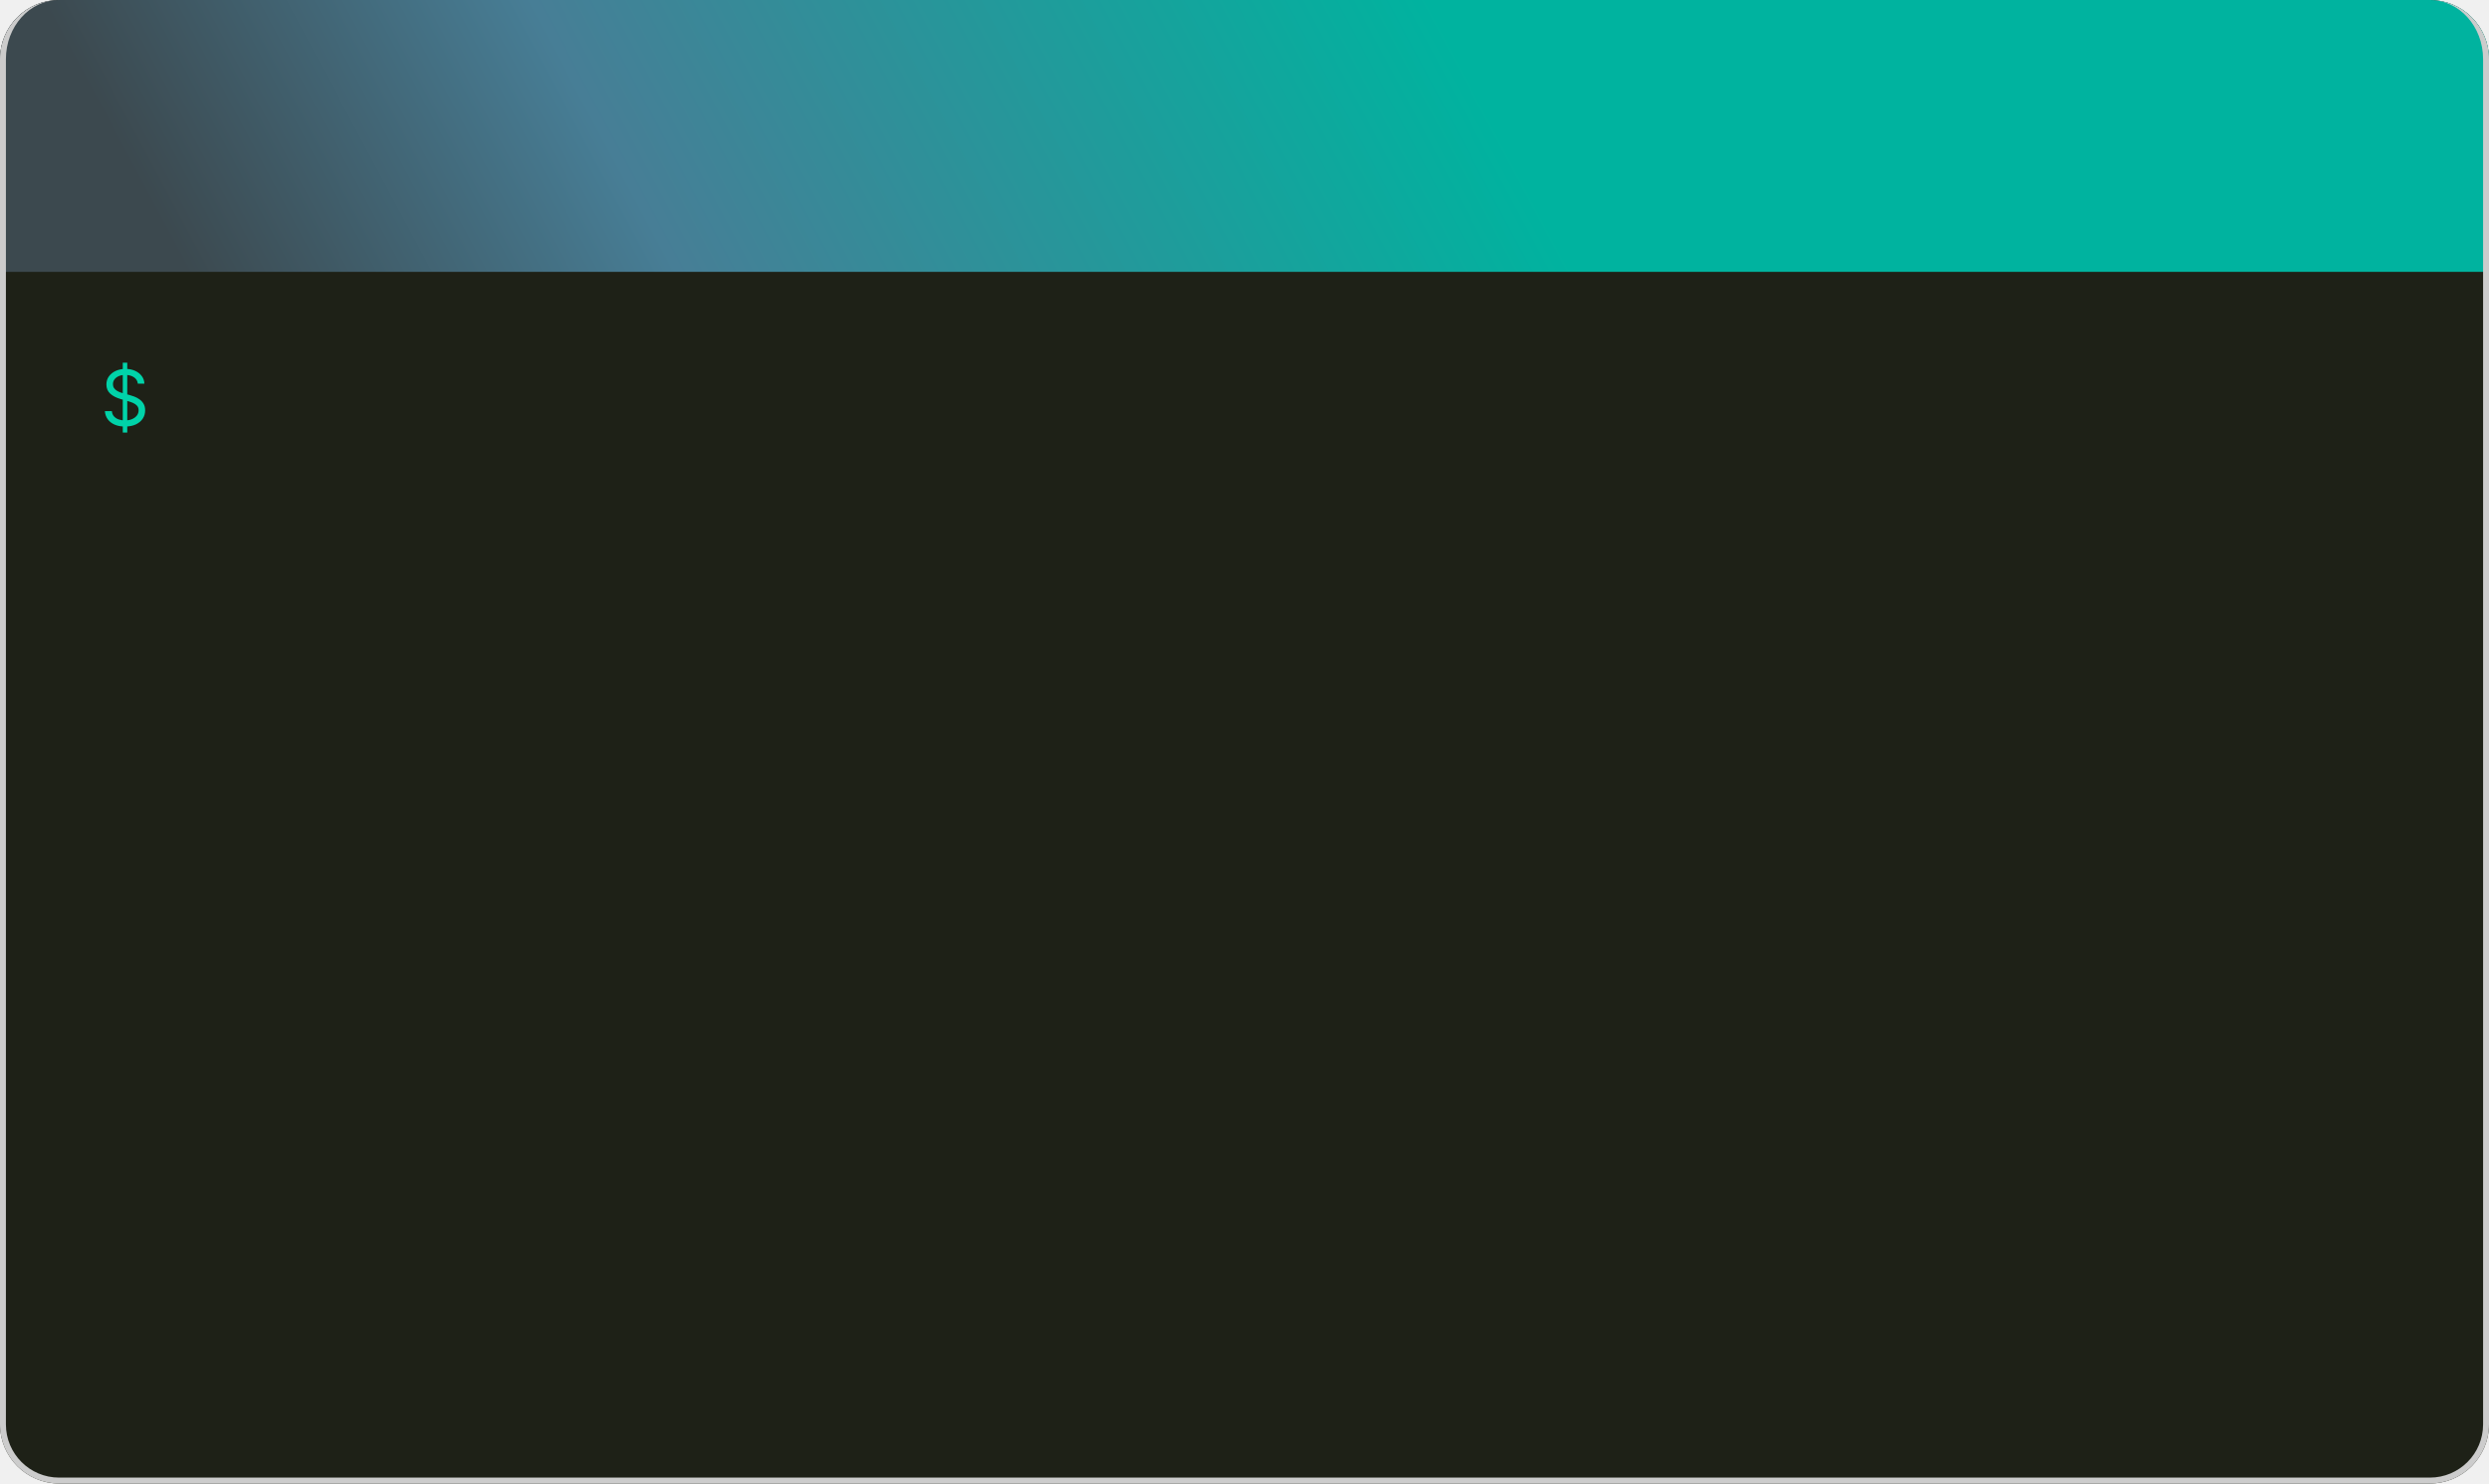
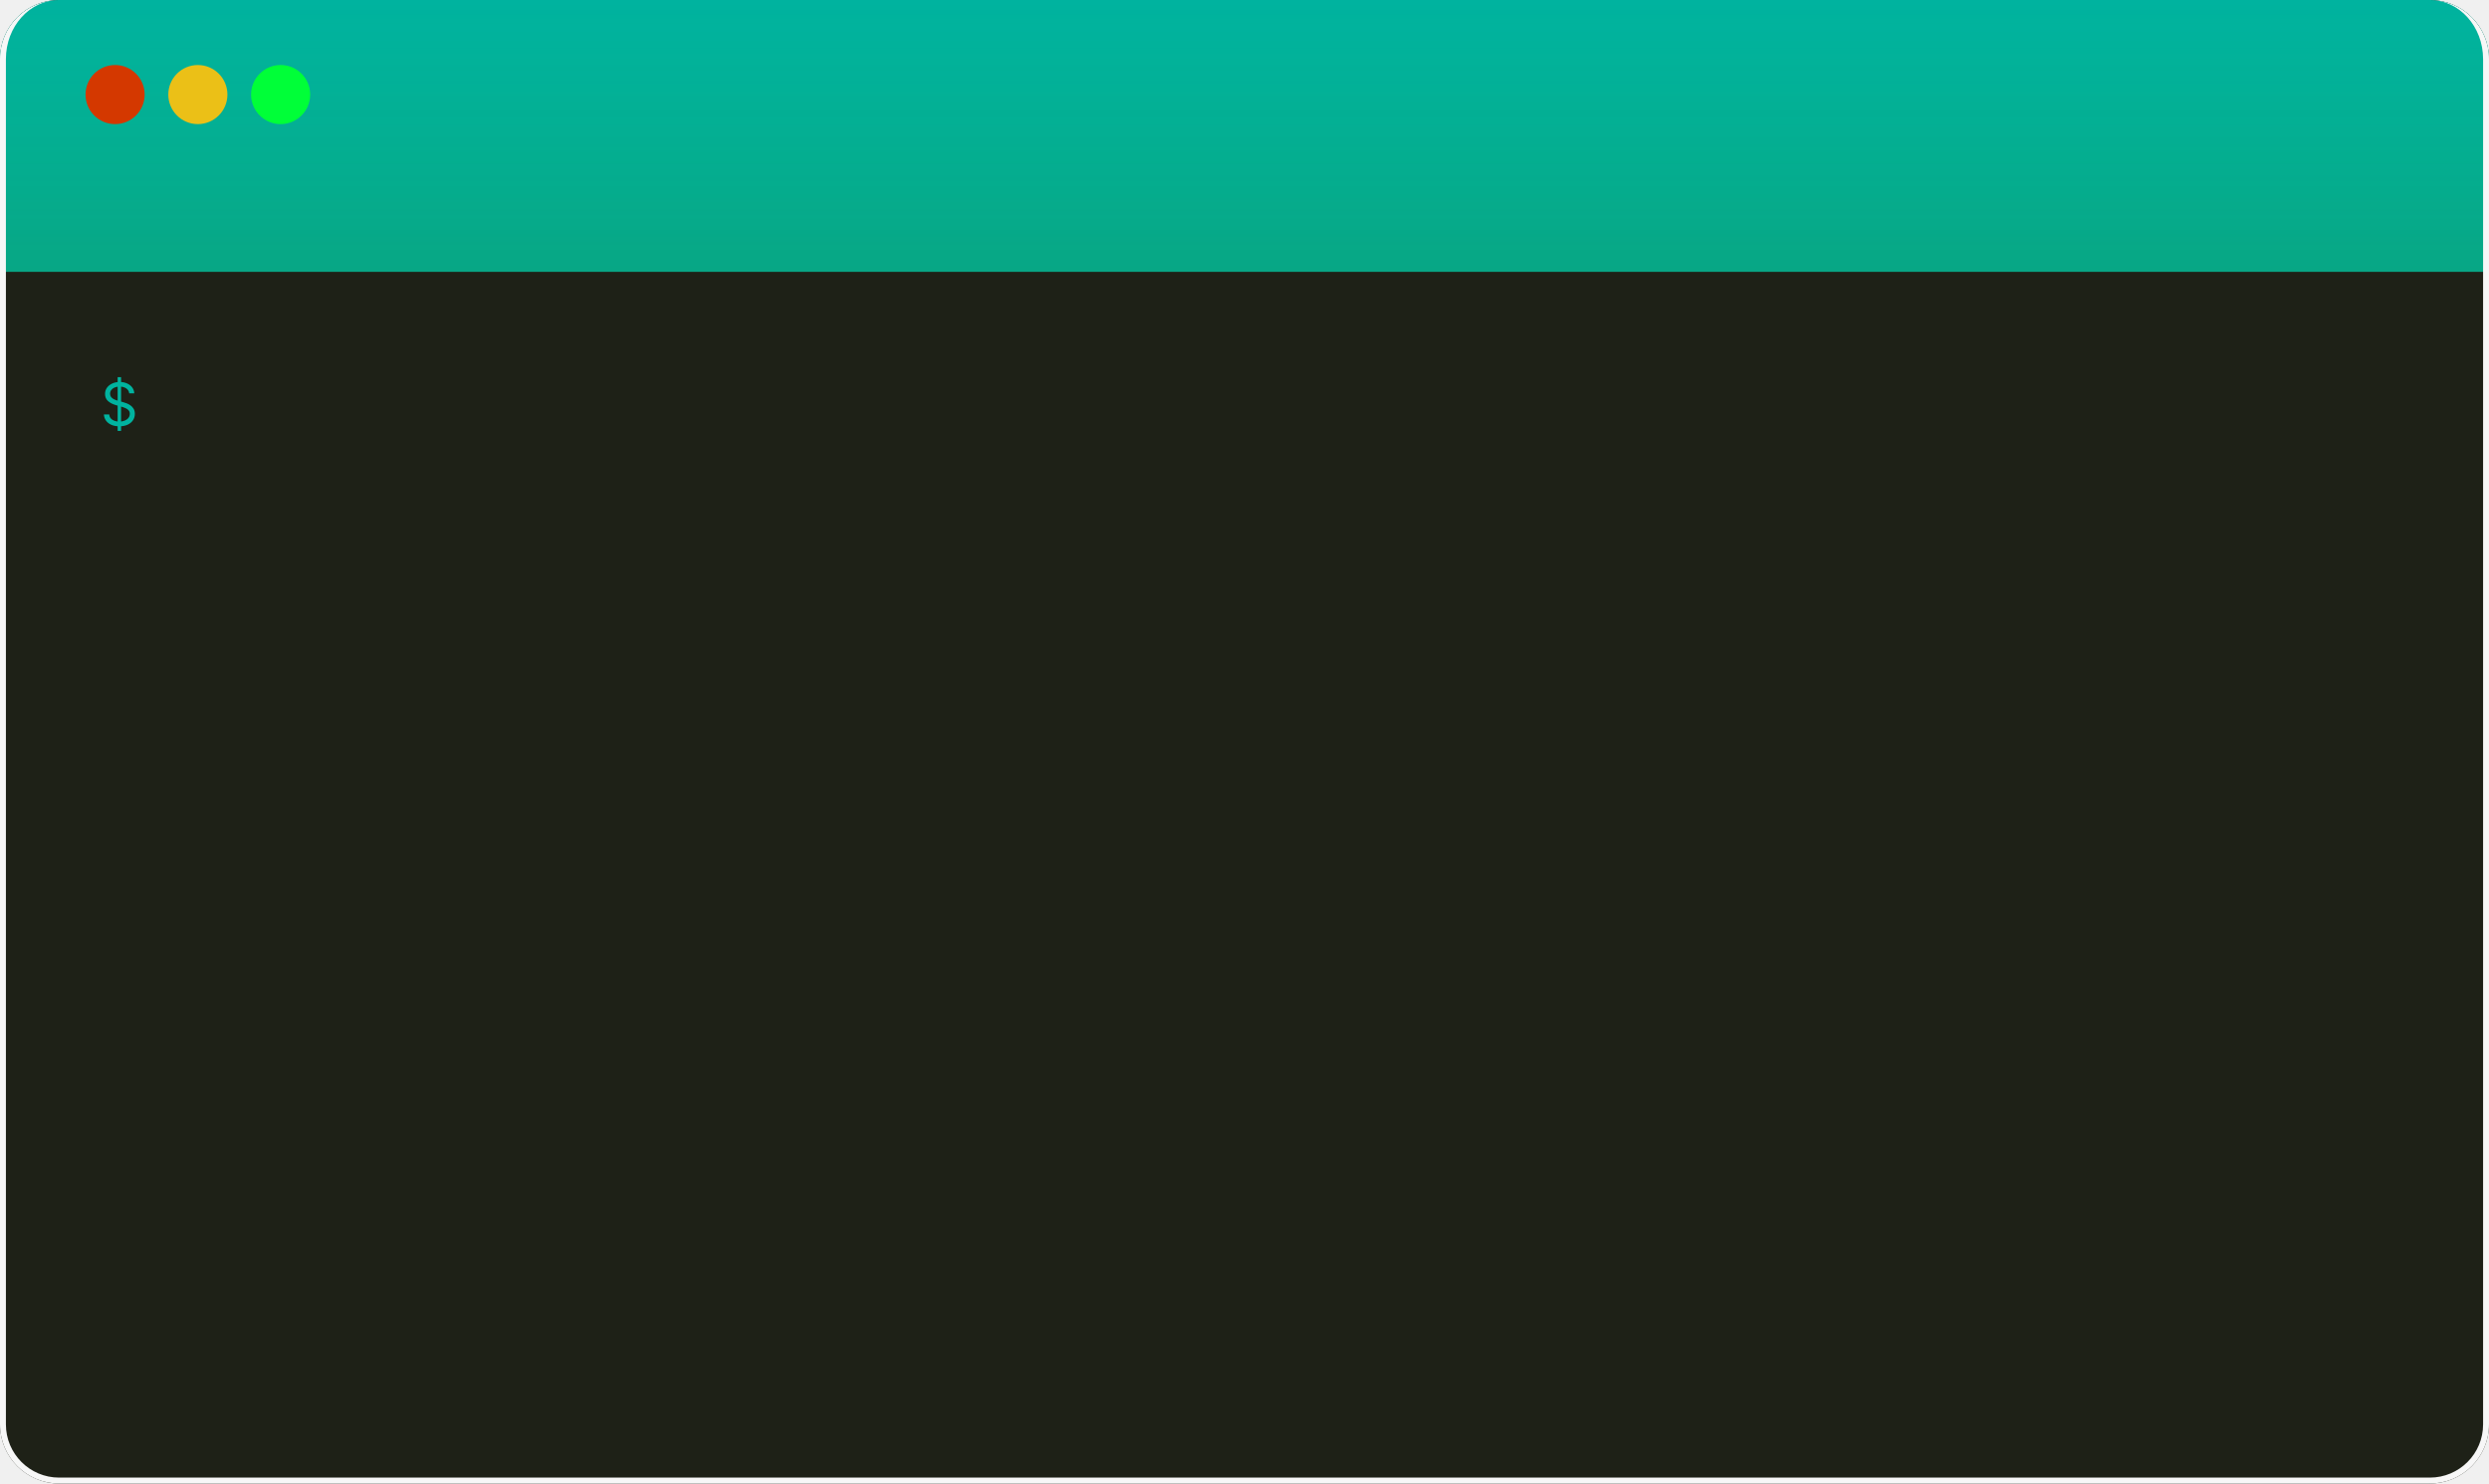
<svg xmlns="http://www.w3.org/2000/svg" width="421" height="251" viewBox="0 0 421 251" fill="none">
-   <g filter="url(#filter0_b_12888_17803)">
-     <mask id="path-1-inside-1_12888_17803" fill="white">
+   <g filter="url(#filter0_b_13026_17695)">
+     <mask id="path-1-inside-1_13026_17695" fill="white">
      <path d="M0 10C0 4.477 4.477 0 10 0H411C416.523 0 421 4.477 421 10V241C421 246.523 416.523 251 411 251H10C4.477 251 0 246.523 0 241V10Z" />
    </mask>
    <path d="M0 10C0 4.477 4.477 0 10 0H411C416.523 0 421 4.477 421 10V241C421 246.523 416.523 251 411 251H10C4.477 251 0 246.523 0 241V10Z" fill="#1E2117" />
-     <path d="M0 10C0 4.477 4.477 0 10 0H411C416.523 0 421 4.477 421 10V46H0V10Z" fill="url(#paint0_linear_12888_17803)" />
-     <path d="M20.767 73.182V61.364H21.524V73.182H20.767ZM23.315 64.909C23.26 64.441 23.035 64.078 22.641 63.82C22.247 63.561 21.764 63.432 21.192 63.432C20.773 63.432 20.407 63.499 20.093 63.635C19.782 63.77 19.539 63.957 19.364 64.194C19.191 64.43 19.105 64.7 19.105 65.001C19.105 65.254 19.165 65.471 19.285 65.652C19.408 65.831 19.565 65.98 19.756 66.1C19.947 66.217 20.147 66.314 20.356 66.391C20.566 66.465 20.758 66.525 20.933 66.571L21.893 66.829C22.14 66.894 22.414 66.983 22.715 67.097C23.02 67.211 23.311 67.367 23.588 67.564C23.868 67.757 24.099 68.007 24.28 68.311C24.462 68.616 24.553 68.99 24.553 69.433C24.553 69.944 24.419 70.406 24.151 70.818C23.886 71.231 23.498 71.558 22.988 71.802C22.48 72.045 21.863 72.166 21.136 72.166C20.459 72.166 19.873 72.057 19.378 71.838C18.885 71.62 18.497 71.315 18.214 70.924C17.934 70.534 17.776 70.079 17.739 69.562H18.921C18.951 69.919 19.071 70.215 19.28 70.449C19.493 70.68 19.761 70.852 20.084 70.966C20.41 71.077 20.761 71.132 21.136 71.132C21.573 71.132 21.966 71.061 22.314 70.92C22.661 70.775 22.937 70.575 23.14 70.32C23.343 70.061 23.445 69.76 23.445 69.415C23.445 69.101 23.357 68.845 23.181 68.648C23.006 68.451 22.775 68.291 22.489 68.168C22.203 68.045 21.893 67.938 21.561 67.845L20.398 67.513C19.659 67.3 19.074 66.997 18.643 66.603C18.213 66.209 17.997 65.694 17.997 65.057C17.997 64.528 18.14 64.066 18.427 63.672C18.716 63.275 19.104 62.967 19.59 62.749C20.079 62.527 20.625 62.416 21.229 62.416C21.838 62.416 22.38 62.525 22.854 62.744C23.328 62.959 23.703 63.255 23.98 63.63C24.26 64.006 24.408 64.432 24.423 64.909H23.315Z" fill="#00D3A9" />
-     <path d="M0 0H421H0ZM422 241C422 247.075 417.075 252 411 252H10C3.925 252 -1 247.075 -1 241H1C1 245.971 5.029 250 10 250H411C415.971 250 420 245.971 420 241H422ZM10 252C3.925 252 -1 247.075 -1 241V11C-1 4.925 3.925 0 10 0C5.029 0 1 4.477 1 10V241C1 245.971 5.029 250 10 250V252ZM411 0C417.075 0 422 4.925 422 11V241C422 247.075 417.075 252 411 252V250C415.971 250 420 245.971 420 241V10C420 4.477 415.971 0 411 0Z" fill="#CCCCCC" mask="url(#path-1-inside-1_12888_17803)" />
+     <path d="M0 10C0 4.477 4.477 0 10 0H411C416.523 0 421 4.477 421 10V46H0V10Z" fill="url(#paint0_linear_13026_17695)" />
+     <path d="M19.898 72.909V63.818H20.48V72.909H19.898ZM21.858 66.546C21.815 66.186 21.642 65.906 21.34 65.707C21.037 65.508 20.665 65.409 20.224 65.409C19.902 65.409 19.621 65.461 19.379 65.565C19.14 65.669 18.953 65.813 18.818 65.995C18.686 66.177 18.619 66.385 18.619 66.617C18.619 66.811 18.666 66.978 18.758 67.117C18.852 67.254 18.973 67.369 19.12 67.462C19.267 67.552 19.421 67.626 19.582 67.685C19.743 67.742 19.891 67.788 20.026 67.824L20.764 68.023C20.954 68.072 21.164 68.141 21.396 68.229C21.631 68.316 21.854 68.436 22.067 68.587C22.283 68.737 22.46 68.928 22.6 69.163C22.74 69.397 22.81 69.685 22.81 70.026C22.81 70.419 22.707 70.774 22.501 71.091C22.297 71.408 21.999 71.66 21.606 71.847C21.215 72.034 20.741 72.128 20.182 72.128C19.661 72.128 19.21 72.044 18.829 71.876C18.45 71.708 18.152 71.473 17.934 71.173C17.718 70.872 17.597 70.523 17.568 70.125H18.477C18.501 70.4 18.593 70.627 18.754 70.807C18.918 70.984 19.124 71.117 19.372 71.204C19.623 71.29 19.893 71.332 20.182 71.332C20.518 71.332 20.82 71.278 21.087 71.169C21.355 71.058 21.567 70.904 21.723 70.707C21.879 70.508 21.957 70.276 21.957 70.011C21.957 69.77 21.89 69.573 21.755 69.422C21.62 69.27 21.442 69.147 21.222 69.053C21.002 68.958 20.764 68.875 20.509 68.804L19.614 68.548C19.046 68.385 18.596 68.152 18.264 67.849C17.933 67.546 17.767 67.149 17.767 66.659C17.767 66.252 17.877 65.897 18.097 65.594C18.32 65.288 18.618 65.052 18.992 64.883C19.369 64.713 19.789 64.628 20.253 64.628C20.722 64.628 21.138 64.712 21.503 64.88C21.867 65.046 22.156 65.273 22.369 65.562C22.585 65.851 22.698 66.178 22.71 66.546H21.858Z" fill="#00B39F" />
+     <circle cx="19.467" cy="16" r="5" fill="#D43800" />
+     <circle cx="33.467" cy="16" r="5" fill="#EBC017" />
+     <circle cx="47.467" cy="16" r="5" fill="#00FF38" />
+     <path d="M0 0H421H0ZM422 241C422 247.075 417.075 252 411 252H10C3.925 252 -1 247.075 -1 241H1C1 245.971 5.029 250 10 250H411C415.971 250 420 245.971 420 241H422ZM10 252C3.925 252 -1 247.075 -1 241V11C-1 4.925 3.925 0 10 0C5.029 0 1 4.477 1 10V241C1 245.971 5.029 250 10 250V252ZM411 0C417.075 0 422 4.925 422 11V241C422 247.075 417.075 252 411 252V250C415.971 250 420 245.971 420 241V10C420 4.477 415.971 0 411 0Z" fill="#F7F7F7" mask="url(#path-1-inside-1_13026_17695)" />
  </g>
  <defs>
-     <filter id="filter0_b_12888_17803" x="-20" y="-20" width="461" height="291" filterUnits="userSpaceOnUse" color-interpolation-filters="sRGB">
+     <filter id="filter0_b_13026_17695" x="-20" y="-20" width="461" height="291" filterUnits="userSpaceOnUse" color-interpolation-filters="sRGB">
      <feFlood flood-opacity="0" result="BackgroundImageFix" />
      <feGaussianBlur in="BackgroundImageFix" stdDeviation="10" />
-       <feComposite in2="SourceAlpha" operator="in" result="effect1_backgroundBlur_12888_17803" />
-       <feBlend mode="normal" in="SourceGraphic" in2="effect1_backgroundBlur_12888_17803" result="shape" />
+       <feComposite in2="SourceAlpha" operator="in" result="effect1_backgroundBlur_13026_17695" />
+       <feBlend mode="normal" in="SourceGraphic" in2="effect1_backgroundBlur_13026_17695" result="shape" />
    </filter>
-     <linearGradient id="paint0_linear_12888_17803" x1="423.777" y1="4.031" x2="91.153" y2="182.082" gradientUnits="userSpaceOnUse">
-       <stop offset="0.42" stop-color="#00B39F" />
-       <stop offset="0.775" stop-color="#477E96" />
-       <stop offset="0.969" stop-color="#3C494F" />
+     <linearGradient id="paint0_linear_13026_17695" x1="210.5" y1="0" x2="210.5" y2="46" gradientUnits="userSpaceOnUse">
+       <stop stop-color="#00B39F" />
+       <stop offset="1" stop-color="#00D3A9" stop-opacity="0.75" />
    </linearGradient>
  </defs>
</svg>
